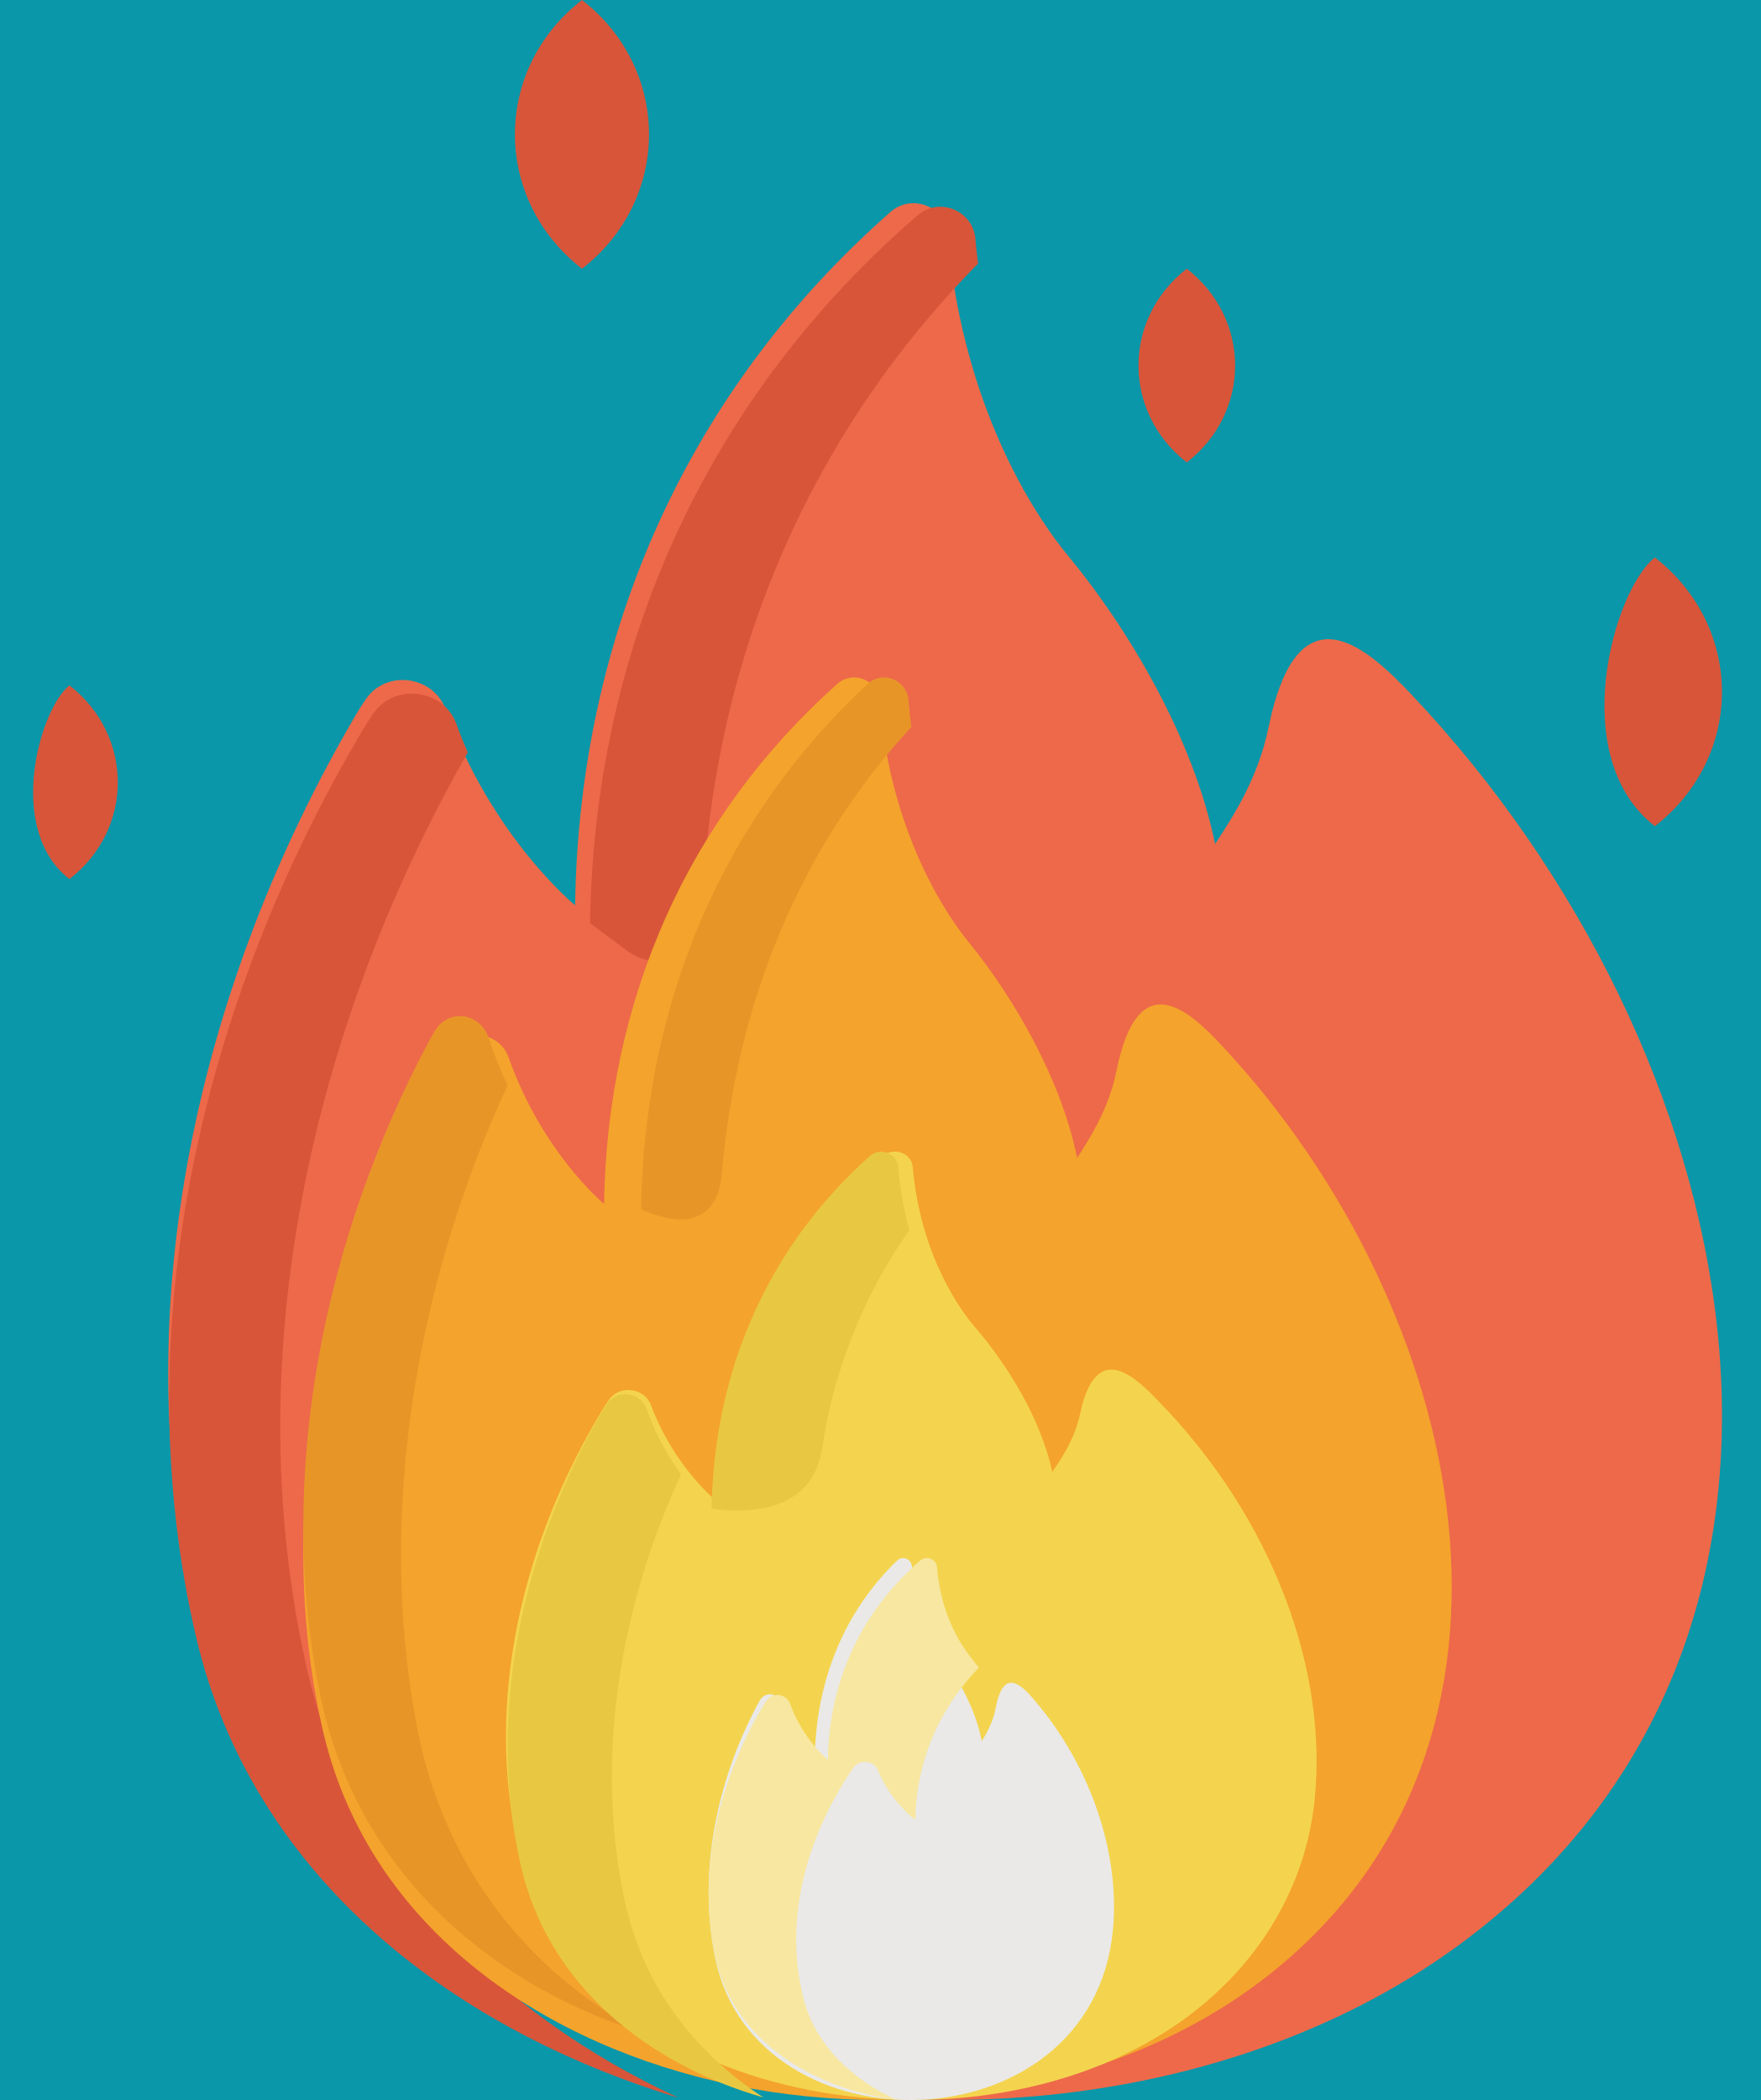
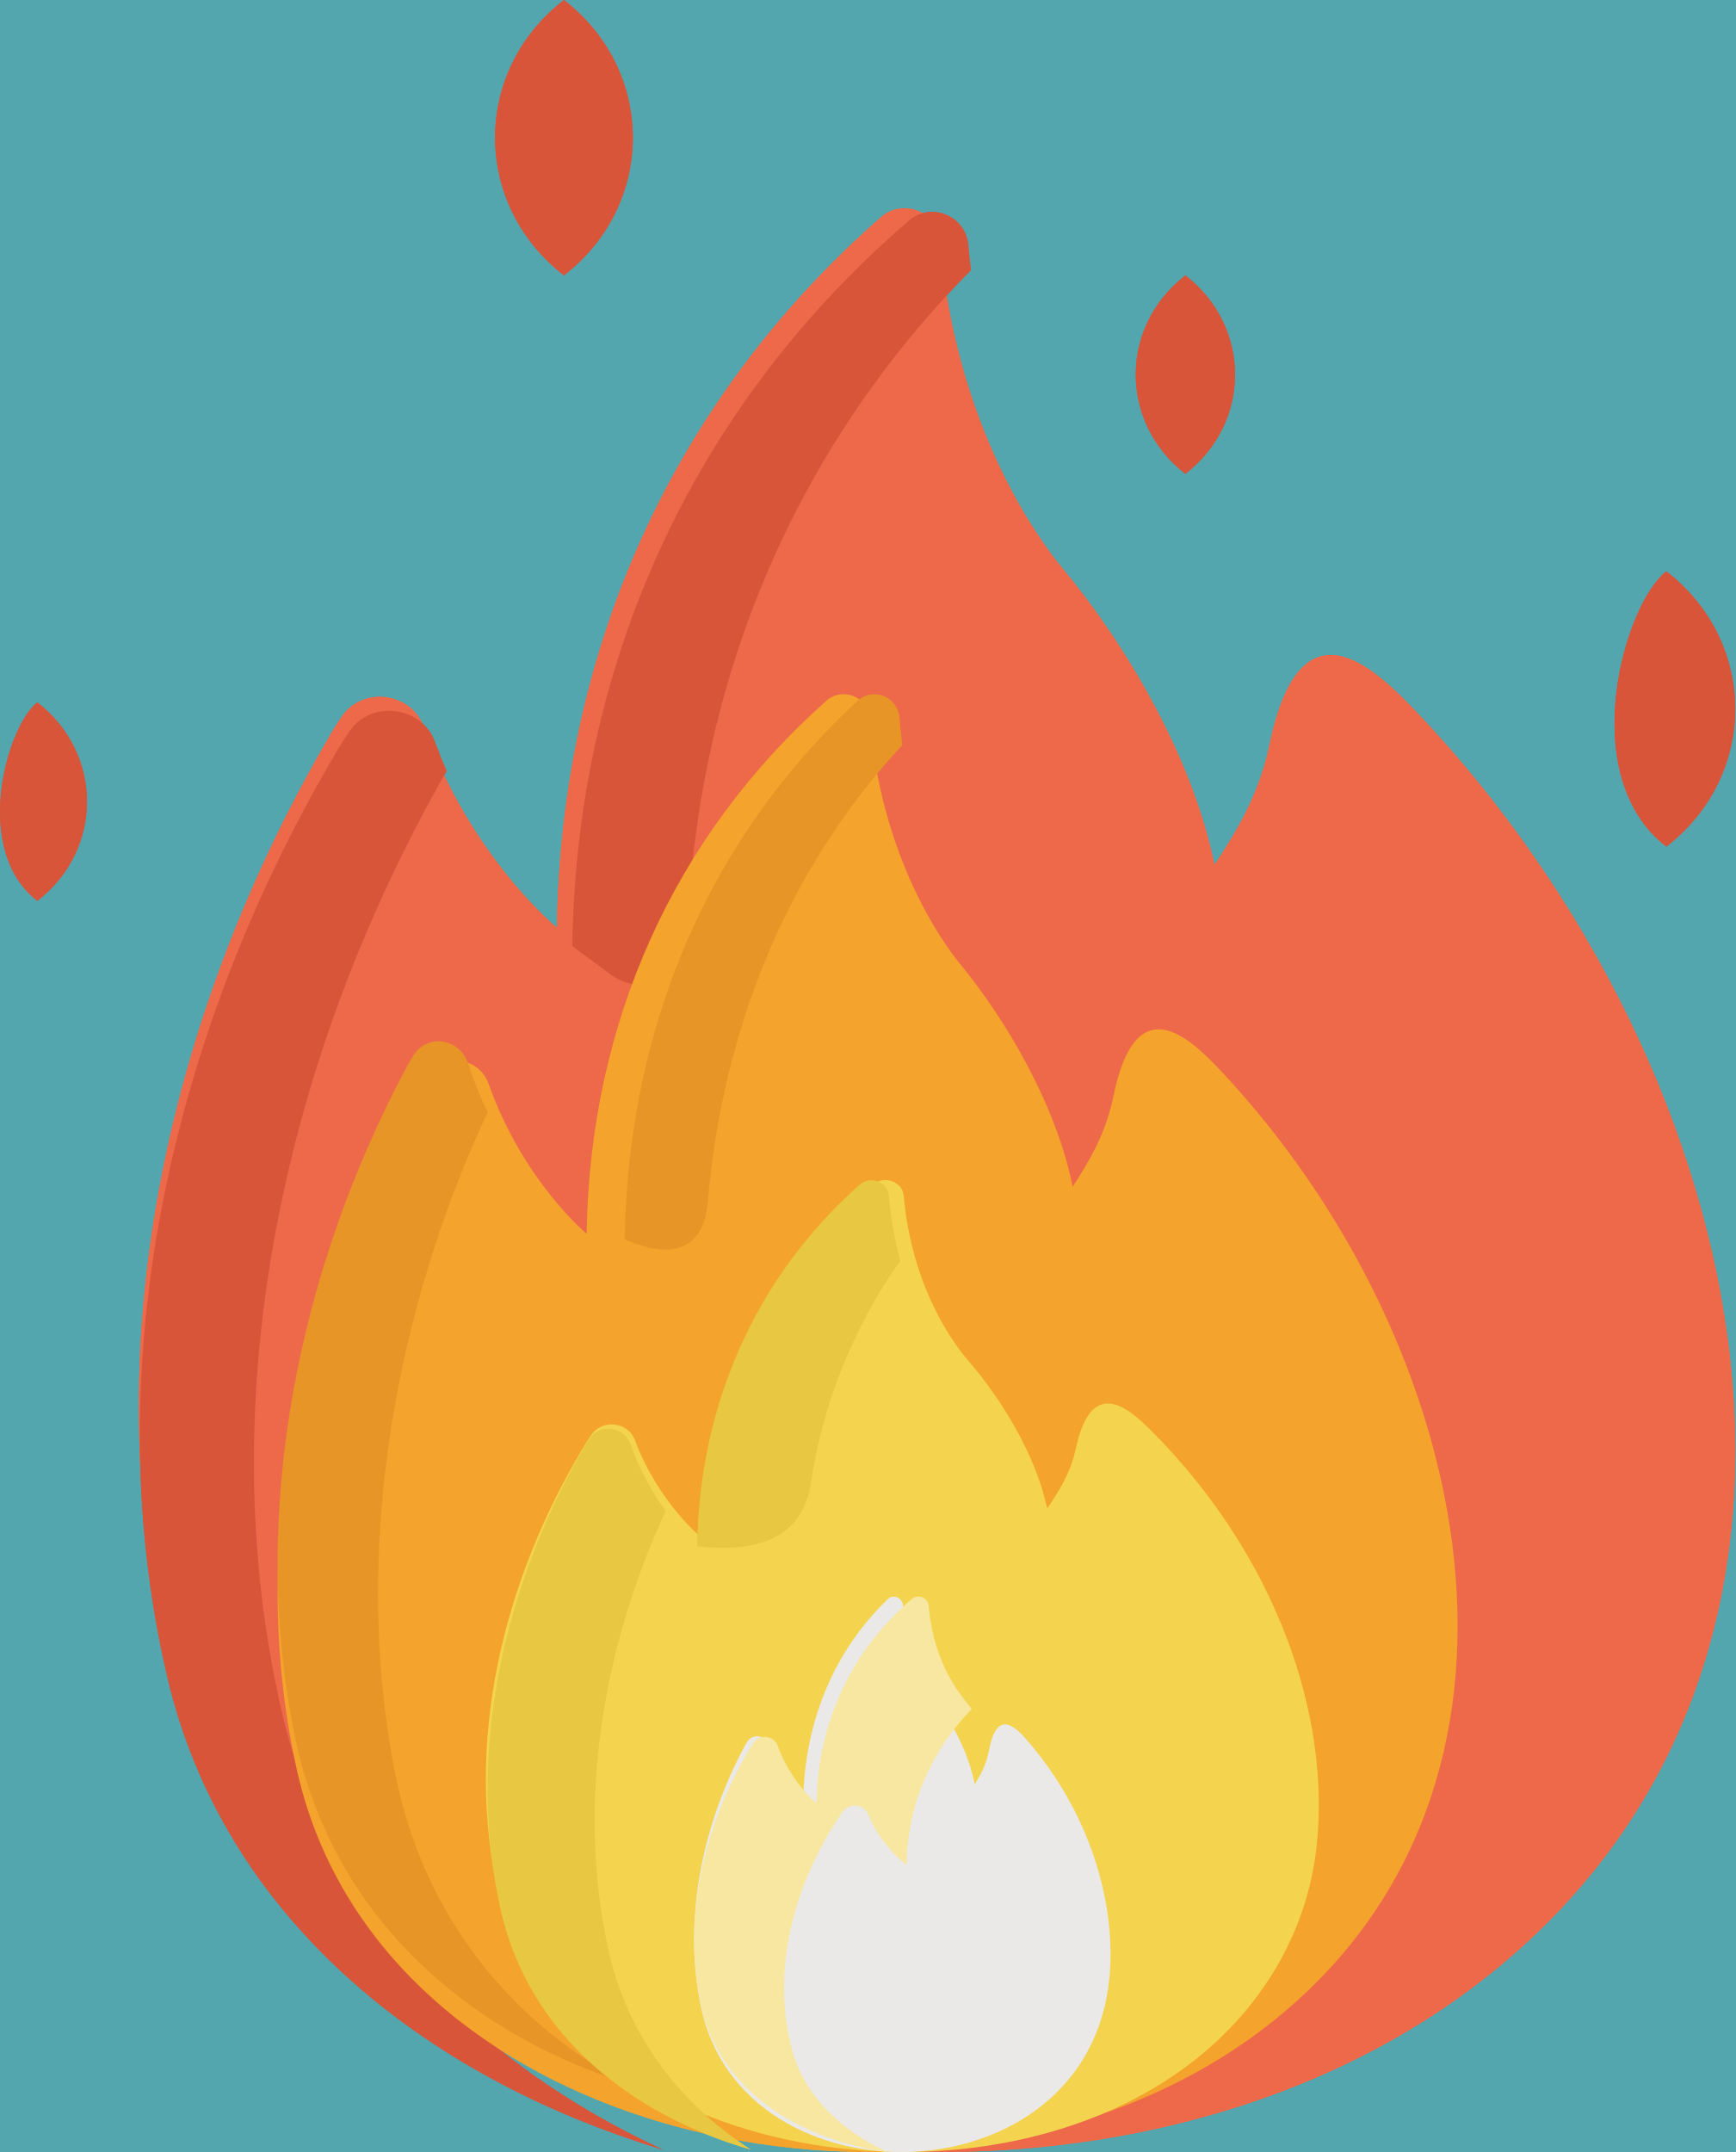
- <svg xmlns="http://www.w3.org/2000/svg" width="26px" height="31px" viewBox="0 0 26 31" version="1.1">
+ <svg xmlns="http://www.w3.org/2000/svg" width="25px" height="31px" viewBox="0 0 25 31" version="1.1">
  <defs />
  <g id="episode" stroke="none" stroke-width="1" fill="none" fill-rule="evenodd" transform="translate(-203, -206)">
-     <rect id="Rectangle-7" fill="#0A97A9" x="0" y="100" width="320.2" height="576" />
-     <g id="side-nav" transform="translate(39, 166)" fill-rule="nonzero">
-       <g id="fire" transform="translate(164.4888, 40)">
-         <path d="M20.354,10.254 C19.697,9.56 18.676,8.623 18.242,10.739 C18.094,11.458 17.749,12.012 17.453,12.459 C17.134,10.897 16.175,9.28 15.272,8.191 C14.933,7.783 13.734,6.162 13.503,3.45 C13.469,3.045 12.972,2.855 12.661,3.128 C9.693,5.737 8.063,9.325 8.003,13.364 C8.003,13.364 6.767,12.355 6.095,10.479 C5.914,9.973 5.214,9.877 4.911,10.324 C4.852,10.41 4.798,10.495 4.75,10.579 C2.459,14.499 1.357,19.26 2.376,23.69 C4.079,31.107 15.345,33.181 21.309,28.519 C27.144,23.958 25.289,15.468 20.354,10.254 Z" id="Shape" fill="#ED694A" />
-         <g id="Group" transform="translate(1.995012, 3)" fill="#D8553A">
-           <path d="M2.048,21.63 C1.007,17.066 2.109,12.166 4.423,8.107 C4.364,7.972 4.308,7.833 4.256,7.688 C4.069,7.173 3.345,7.075 3.031,7.53 C2.97,7.617 2.914,7.705 2.864,7.79 C0.495,11.787 -0.645,16.64 0.409,21.155 C1.212,24.604 4.074,26.919 7.535,27.967 C4.835,26.719 2.721,24.581 2.048,21.63 Z" id="Shape" />
-           <path d="M7.877,10.553 C8.005,6.816 9.422,3.465 11.958,0.891 C11.94,0.749 11.928,0.623 11.919,0.526 C11.883,0.11 11.388,-0.098 11.068,0.177 C8.102,2.736 6.294,6.356 6.229,10.629 L6.784,11.04 C7.058,11.243 7.428,11.234 7.689,11.048 C7.845,10.922 7.867,10.732 7.877,10.553 Z" id="Shape" />
+     <rect id="Rectangle-7" fill="#53A6AE" x="0" y="100" width="320.2" height="576" />
+     <g id="side-nav" transform="translate(40, 166)" fill-rule="nonzero">
+       <g id="fire" transform="translate(163, 40)">
+         <path d="M20.405,10.254 C19.746,9.56 18.723,8.623 18.287,10.739 C18.139,11.458 17.793,12.012 17.497,12.459 C17.177,10.897 16.216,9.28 15.31,8.191 C14.971,7.783 13.768,6.162 13.537,3.45 C13.502,3.045 13.004,2.855 12.693,3.128 C9.717,5.737 8.083,9.325 8.023,13.364 C8.023,13.364 6.784,12.355 6.11,10.479 C5.929,9.973 5.227,9.877 4.923,10.324 C4.865,10.41 4.81,10.495 4.762,10.579 C2.465,14.499 1.361,19.26 2.382,23.69 C4.089,31.107 15.383,33.181 21.362,28.519 C27.212,23.958 25.352,15.468 20.405,10.254 Z" id="Shape" fill="#ED694A" />
+         <g id="Group" transform="translate(2, 3)" fill="#D8553A">
+           <path d="M2.053,21.63 C1.009,17.066 2.115,12.166 4.434,8.107 C4.375,7.972 4.319,7.833 4.266,7.688 C4.079,7.173 3.353,7.075 3.038,7.53 C2.978,7.617 2.922,7.705 2.871,7.79 C0.496,11.787 -0.647,16.64 0.41,21.155 C1.215,24.604 4.084,26.919 7.553,27.967 C4.847,26.719 2.728,24.581 2.053,21.63 Z" id="Shape" />
+           <path d="M7.897,10.553 C8.025,6.816 9.445,3.465 11.988,0.891 C11.97,0.749 11.957,0.623 11.949,0.526 C11.913,0.11 11.416,-0.098 11.096,0.177 C8.122,2.736 6.31,6.356 6.245,10.629 L6.801,11.04 C7.075,11.243 7.447,11.234 7.708,11.048 C7.865,10.922 7.887,10.732 7.897,10.553 Z" id="Shape" />
        </g>
-         <path d="M17.559,15.441 C17.074,14.92 16.319,14.218 15.998,15.804 C15.889,16.343 15.634,16.759 15.416,17.094 C15.18,15.923 14.471,14.71 13.803,13.893 C13.553,13.587 12.666,12.371 12.496,10.337 C12.471,10.034 12.103,9.891 11.874,10.096 C9.68,12.052 8.475,14.743 8.431,17.773 C8.431,17.773 7.517,17.016 7.021,15.609 C6.887,15.23 6.37,15.158 6.145,15.493 C6.102,15.557 6.062,15.622 6.026,15.684 C4.333,18.625 3.519,22.195 4.272,25.517 C5.53,31.08 13.857,32.636 18.265,29.139 C22.578,25.718 21.207,19.351 17.559,15.441 Z" id="Shape" fill="#F4A32C" />
-         <path d="M5.663,25.47 C5.061,22.285 5.685,18.867 7.007,16.022 C6.907,15.811 6.811,15.579 6.728,15.324 C6.608,14.952 6.14,14.882 5.937,15.21 C5.899,15.273 5.862,15.337 5.83,15.398 C4.3,18.282 3.564,21.784 4.244,25.042 C4.774,27.579 6.684,29.266 8.978,30 C7.348,29.129 6.065,27.598 5.663,25.47 Z" id="Shape" fill="#E89528" />
-         <path d="M16.563,20.627 C16.22,20.28 15.687,19.812 15.46,20.869 C15.383,21.229 15.203,21.506 15.049,21.729 C14.883,20.948 14.382,20.14 13.911,19.595 C13.734,19.391 13.108,18.581 12.988,17.225 C12.97,17.022 12.711,16.927 12.548,17.064 C10.999,18.368 10.149,20.162 10.118,22.182 C10.118,22.182 9.472,21.678 9.122,20.739 C9.028,20.487 8.663,20.439 8.504,20.662 C8.474,20.705 8.446,20.748 8.42,20.789 C7.225,22.75 6.65,25.13 7.181,27.345 C8.07,31.054 13.949,32.091 17.061,29.759 C18.127,28.961 18.787,27.836 18.921,26.592 C19.124,24.708 18.342,22.428 16.563,20.627 Z" id="Shape" fill="#F4D44E" />
-         <path d="M14.765,25.074 C14.594,24.876 14.327,24.608 14.214,25.213 C14.175,25.418 14.085,25.577 14.008,25.705 C13.925,25.258 13.675,24.796 13.439,24.484 C13.351,24.368 13.038,23.904 12.978,23.129 C12.969,23.013 12.839,22.959 12.758,23.037 C11.983,23.783 11.558,24.808 11.542,25.963 C11.542,25.963 11.22,25.675 11.045,25.138 C10.997,24.994 10.815,24.966 10.736,25.094 C10.721,25.119 10.706,25.143 10.694,25.167 C10.096,26.288 9.809,27.649 10.074,28.916 C10.68,31.805 15.64,31.717 15.945,28.486 C16.046,27.408 15.655,26.104 14.765,25.074 Z" id="Shape" fill="#EAE9E8" />
-         <path d="M11.38,29.517 C11.081,28.379 11.404,27.156 12.075,26.149 C12.089,26.128 12.105,26.106 12.122,26.084 C12.211,25.969 12.416,25.994 12.469,26.123 C12.665,26.605 13.027,26.865 13.027,26.865 C13.042,26.012 13.367,25.238 13.965,24.617 C13.831,24.442 13.423,24.018 13.346,23.129 C13.335,23.013 13.19,22.958 13.099,23.037 C12.23,23.786 11.752,24.816 11.735,25.976 C11.735,25.976 11.372,25.686 11.176,25.148 C11.123,25.003 10.918,24.975 10.829,25.103 C10.812,25.128 10.796,25.153 10.782,25.176 C10.111,26.302 9.788,27.669 10.087,28.941 C10.363,30.12 11.497,30.829 12.751,31 C12.074,30.685 11.555,30.185 11.38,29.517 Z" id="Shape" fill="#F7E7A1" />
+         <path d="M17.603,15.441 C17.117,14.92 16.36,14.218 16.038,15.804 C15.929,16.343 15.673,16.759 15.454,17.094 C15.218,15.923 14.507,14.71 13.838,13.893 C13.587,13.587 12.698,12.371 12.527,10.337 C12.502,10.034 12.134,9.891 11.904,10.096 C9.704,12.052 8.496,14.743 8.452,17.773 C8.452,17.773 7.536,17.016 7.038,15.609 C6.904,15.23 6.386,15.158 6.161,15.493 C6.117,15.557 6.077,15.622 6.041,15.684 C4.344,18.625 3.528,22.195 4.282,25.517 C5.544,31.08 13.892,32.636 18.311,29.139 C22.635,25.718 21.26,19.351 17.603,15.441 Z" id="Shape" fill="#F4A32C" />
+         <path d="M5.677,25.47 C5.074,22.285 5.699,18.867 7.025,16.022 C6.924,15.811 6.828,15.579 6.745,15.324 C6.624,14.952 6.156,14.882 5.952,15.21 C5.913,15.273 5.877,15.337 5.844,15.398 C4.311,18.282 3.573,21.784 4.255,25.042 C4.785,27.579 6.701,29.266 9,30 C7.367,29.129 6.08,27.598 5.677,25.47 Z" id="Shape" fill="#E89528" />
+         <path d="M16.604,20.627 C16.26,20.28 15.726,19.812 15.499,20.869 C15.422,21.229 15.241,21.506 15.087,21.729 C14.92,20.948 14.418,20.14 13.945,19.595 C13.768,19.391 13.141,18.581 13.02,17.225 C13.002,17.022 12.742,16.927 12.58,17.064 C11.027,18.368 10.174,20.162 10.143,22.182 C10.143,22.182 9.496,21.678 9.145,20.739 C9.05,20.487 8.684,20.439 8.525,20.662 C8.495,20.705 8.467,20.748 8.441,20.789 C7.243,22.75 6.666,25.13 7.199,27.345 C8.09,31.054 13.984,32.091 17.104,29.759 C18.172,28.961 18.834,27.836 18.969,26.592 C19.172,24.708 18.388,22.428 16.604,20.627 Z" id="Shape" fill="#F4D44E" />
+         <path d="M14.802,25.074 C14.63,24.876 14.363,24.608 14.249,25.213 C14.211,25.418 14.121,25.577 14.043,25.705 C13.96,25.258 13.709,24.796 13.473,24.484 C13.384,24.368 13.07,23.904 13.01,23.129 C13.001,23.013 12.871,22.959 12.79,23.037 C12.013,23.783 11.587,24.808 11.571,25.963 C11.571,25.963 11.248,25.675 11.072,25.138 C11.025,24.994 10.842,24.966 10.763,25.094 C10.747,25.119 10.733,25.143 10.721,25.167 C10.121,26.288 9.833,27.649 10.1,28.916 C10.706,31.805 15.679,31.717 15.984,28.486 C16.086,27.408 15.694,26.104 14.802,25.074 Z" id="Shape" fill="#EAE9E8" />
+         <path d="M11.408,29.517 C11.109,28.379 11.433,27.156 12.105,26.149 C12.119,26.128 12.135,26.106 12.152,26.084 C12.241,25.969 12.447,25.994 12.5,26.123 C12.697,26.605 13.06,26.865 13.06,26.865 C13.075,26.012 13.401,25.238 14,24.617 C13.866,24.442 13.456,24.018 13.379,23.129 C13.369,23.013 13.223,22.958 13.132,23.037 C12.26,23.786 11.782,24.816 11.764,25.976 C11.764,25.976 11.401,25.686 11.204,25.148 C11.151,25.003 10.945,24.975 10.856,25.103 C10.839,25.128 10.823,25.153 10.809,25.176 C10.136,26.302 9.813,27.669 10.112,28.941 C10.389,30.12 11.526,30.829 12.783,31 C12.105,30.685 11.583,30.185 11.408,29.517 Z" id="Shape" fill="#F7E7A1" />
        <g id="Group" fill="#D8553A">
-           <path d="M8.105,3.967 C9.426,2.941 9.423,1.023 8.105,0 C6.783,1.025 6.786,2.944 8.105,3.967 Z" id="Shape" />
-           <path d="M23.947,12.196 C25.269,11.171 25.266,9.253 23.947,8.23 C23.343,8.698 22.628,11.173 23.947,12.196 Z" id="Shape" />
-           <path d="M0.537,12.977 C1.49,12.238 1.487,10.856 0.537,10.118 C0.102,10.456 -0.414,12.24 0.537,12.977 Z" id="Shape" />
-           <path d="M17.035,6.826 C17.988,6.087 17.986,4.704 17.035,3.967 C16.083,4.706 16.085,6.088 17.035,6.826 Z" id="Shape" />
+           <path d="M8.125,3.967 C9.45,2.941 9.447,1.023 8.125,0 C6.8,1.025 6.803,2.944 8.125,3.967 Z" id="Shape" />
+           <path d="M24.007,12.196 C25.332,11.171 25.329,9.253 24.007,8.23 C23.401,8.698 22.685,11.173 24.007,12.196 Z" id="Shape" />
+           <path d="M0.538,12.977 C1.493,12.238 1.491,10.856 0.538,10.118 C0.102,10.456 -0.415,12.24 0.538,12.977 Z" id="Shape" />
+           <path d="M17.078,6.826 C18.033,6.087 18.031,4.704 17.078,3.967 C16.123,4.706 16.125,6.088 17.078,6.826 Z" id="Shape" />
        </g>
-         <path d="M10.167,17.362 C10.381,14.779 11.347,12.483 12.968,10.732 C12.951,10.605 12.937,10.475 12.927,10.341 C12.902,10.034 12.545,9.89 12.322,10.097 C10.633,11.663 9.549,13.696 9.15,15.996 L9.15,15.995 C9.12,16.166 9.083,16.414 9.06,16.609 C9.06,16.61 9.06,16.61 9.06,16.61 C9.012,17.017 8.984,17.432 8.978,17.853 C9.023,17.862 10.044,18.399 10.167,17.362 Z" id="Shape" fill="#E89528" />
-         <g id="Group" transform="translate(6.982544, 17)" fill="#E8C842">
-           <path d="M1.754,11.059 C1.3,8.955 1.687,6.711 2.585,4.766 C2.411,4.527 2.22,4.205 2.08,3.805 C1.989,3.548 1.638,3.499 1.486,3.726 C1.457,3.77 1.43,3.814 1.405,3.856 C0.257,5.85 -0.295,8.271 0.215,10.524 C0.615,12.291 2.066,13.462 3.803,13.964 C2.792,13.304 2.027,12.328 1.754,11.059 Z" id="Shape" />
-           <path d="M4.674,4.353 C4.824,3.297 5.264,2.133 5.956,1.161 C5.881,0.886 5.822,0.576 5.793,0.23 C5.775,0.024 5.527,-0.072 5.371,0.067 C4.444,0.893 3.778,1.914 3.4,3.062 L3.399,3.062 C3.34,3.243 3.256,3.541 3.205,3.777 C3.205,3.777 3.206,3.777 3.206,3.777 C3.102,4.259 3.044,4.758 3.036,5.273 C3.868,5.375 4.557,5.172 4.674,4.353 Z" id="Shape" />
+         <path d="M10.193,17.362 C10.407,14.779 11.375,12.483 13,10.732 C12.984,10.605 12.97,10.475 12.959,10.341 C12.934,10.034 12.577,9.89 12.353,10.097 C10.66,11.663 9.573,13.696 9.173,15.996 L9.172,15.995 C9.143,16.166 9.106,16.414 9.083,16.609 C9.083,16.61 9.083,16.61 9.083,16.61 C9.034,17.017 9.006,17.432 9,17.853 C9.045,17.862 10.069,18.399 10.193,17.362 Z" id="Shape" fill="#E89528" />
+         <g id="Group" transform="translate(7, 17)" fill="#E8C842">
+           <path d="M1.759,11.059 C1.304,8.955 1.691,6.711 2.591,4.766 C2.417,4.527 2.226,4.205 2.085,3.805 C1.994,3.548 1.642,3.499 1.49,3.726 C1.46,3.77 1.433,3.814 1.409,3.856 C0.258,5.85 -0.296,8.271 0.216,10.524 C0.617,12.291 2.071,13.462 3.813,13.964 C2.799,13.304 2.032,12.328 1.759,11.059 Z" id="Shape" />
+           <path d="M4.686,4.353 C4.836,3.297 5.277,2.133 5.971,1.161 C5.896,0.886 5.836,0.576 5.807,0.23 C5.79,0.024 5.54,-0.072 5.384,0.067 C4.455,0.893 3.788,1.914 3.409,3.062 L3.408,3.062 C3.348,3.243 3.264,3.541 3.213,3.777 C3.213,3.777 3.214,3.777 3.214,3.777 C3.109,4.259 3.051,4.758 3.044,5.273 C3.878,5.375 4.568,5.172 4.686,4.353 Z" id="Shape" />
+         </g>
+       </g>
+     </g>
+     <g id="side-nav-copy" transform="translate(40, 166)" fill-rule="nonzero">
+       <g id="fire" transform="translate(163, 40)">
+         <path d="M20.405,10.254 C19.746,9.56 18.723,8.623 18.287,10.739 C18.139,11.458 17.793,12.012 17.497,12.459 C17.177,10.897 16.216,9.28 15.31,8.191 C14.971,7.783 13.768,6.162 13.537,3.45 C13.502,3.045 13.004,2.855 12.693,3.128 C9.717,5.737 8.083,9.325 8.023,13.364 C8.023,13.364 6.784,12.355 6.11,10.479 C5.929,9.973 5.227,9.877 4.923,10.324 C4.865,10.41 4.81,10.495 4.762,10.579 C2.465,14.499 1.361,19.26 2.382,23.69 C4.089,31.107 15.383,33.181 21.362,28.519 C27.212,23.958 25.352,15.468 20.405,10.254 Z" id="Shape" fill="#ED694A" />
+         <g id="Group" transform="translate(2, 3)" fill="#D8553A">
+           <path d="M2.053,21.63 C1.009,17.066 2.115,12.166 4.434,8.107 C4.375,7.972 4.319,7.833 4.266,7.688 C4.079,7.173 3.353,7.075 3.038,7.53 C2.978,7.617 2.922,7.705 2.871,7.79 C0.496,11.787 -0.647,16.64 0.41,21.155 C1.215,24.604 4.084,26.919 7.553,27.967 C4.847,26.719 2.728,24.581 2.053,21.63 Z" id="Shape" />
+           <path d="M7.897,10.553 C8.025,6.816 9.445,3.465 11.988,0.891 C11.97,0.749 11.957,0.623 11.949,0.526 C11.913,0.11 11.416,-0.098 11.096,0.177 C8.122,2.736 6.31,6.356 6.245,10.629 L6.801,11.04 C7.075,11.243 7.447,11.234 7.708,11.048 C7.865,10.922 7.887,10.732 7.897,10.553 Z" id="Shape" />
+         </g>
+         <path d="M17.603,15.441 C17.117,14.92 16.36,14.218 16.038,15.804 C15.929,16.343 15.673,16.759 15.454,17.094 C15.218,15.923 14.507,14.71 13.838,13.893 C13.587,13.587 12.698,12.371 12.527,10.337 C12.502,10.034 12.134,9.891 11.904,10.096 C9.704,12.052 8.496,14.743 8.452,17.773 C8.452,17.773 7.536,17.016 7.038,15.609 C6.904,15.23 6.386,15.158 6.161,15.493 C6.117,15.557 6.077,15.622 6.041,15.684 C4.344,18.625 3.528,22.195 4.282,25.517 C5.544,31.08 13.892,32.636 18.311,29.139 C22.635,25.718 21.26,19.351 17.603,15.441 Z" id="Shape" fill="#F4A32C" />
+         <path d="M5.677,25.47 C5.074,22.285 5.699,18.867 7.025,16.022 C6.924,15.811 6.828,15.579 6.745,15.324 C6.624,14.952 6.156,14.882 5.952,15.21 C5.913,15.273 5.877,15.337 5.844,15.398 C4.311,18.282 3.573,21.784 4.255,25.042 C4.785,27.579 6.701,29.266 9,30 C7.367,29.129 6.08,27.598 5.677,25.47 Z" id="Shape" fill="#E89528" />
+         <path d="M16.604,20.627 C16.26,20.28 15.726,19.812 15.499,20.869 C15.422,21.229 15.241,21.506 15.087,21.729 C14.92,20.948 14.418,20.14 13.945,19.595 C13.768,19.391 13.141,18.581 13.02,17.225 C13.002,17.022 12.742,16.927 12.58,17.064 C11.027,18.368 10.174,20.162 10.143,22.182 C10.143,22.182 9.496,21.678 9.145,20.739 C9.05,20.487 8.684,20.439 8.525,20.662 C8.495,20.705 8.467,20.748 8.441,20.789 C7.243,22.75 6.666,25.13 7.199,27.345 C8.09,31.054 13.984,32.091 17.104,29.759 C18.172,28.961 18.834,27.836 18.969,26.592 C19.172,24.708 18.388,22.428 16.604,20.627 Z" id="Shape" fill="#F4D44E" />
+         <path d="M14.802,25.074 C14.63,24.876 14.363,24.608 14.249,25.213 C14.211,25.418 14.121,25.577 14.043,25.705 C13.96,25.258 13.709,24.796 13.473,24.484 C13.384,24.368 13.07,23.904 13.01,23.129 C13.001,23.013 12.871,22.959 12.79,23.037 C12.013,23.783 11.587,24.808 11.571,25.963 C11.571,25.963 11.248,25.675 11.072,25.138 C11.025,24.994 10.842,24.966 10.763,25.094 C10.747,25.119 10.733,25.143 10.721,25.167 C10.121,26.288 9.833,27.649 10.1,28.916 C10.706,31.805 15.679,31.717 15.984,28.486 C16.086,27.408 15.694,26.104 14.802,25.074 Z" id="Shape" fill="#EAE9E8" />
+         <path d="M11.408,29.517 C11.109,28.379 11.433,27.156 12.105,26.149 C12.119,26.128 12.135,26.106 12.152,26.084 C12.241,25.969 12.447,25.994 12.5,26.123 C12.697,26.605 13.06,26.865 13.06,26.865 C13.075,26.012 13.401,25.238 14,24.617 C13.866,24.442 13.456,24.018 13.379,23.129 C13.369,23.013 13.223,22.958 13.132,23.037 C12.26,23.786 11.782,24.816 11.764,25.976 C11.764,25.976 11.401,25.686 11.204,25.148 C11.151,25.003 10.945,24.975 10.856,25.103 C10.839,25.128 10.823,25.153 10.809,25.176 C10.136,26.302 9.813,27.669 10.112,28.941 C10.389,30.12 11.526,30.829 12.783,31 C12.105,30.685 11.583,30.185 11.408,29.517 Z" id="Shape" fill="#F7E7A1" />
+         <g id="Group" fill="#D8553A">
+           <path d="M8.125,3.967 C9.45,2.941 9.447,1.023 8.125,0 C6.8,1.025 6.803,2.944 8.125,3.967 Z" id="Shape" />
+           <path d="M24.007,12.196 C25.332,11.171 25.329,9.253 24.007,8.23 C23.401,8.698 22.685,11.173 24.007,12.196 Z" id="Shape" />
+           <path d="M0.538,12.977 C1.493,12.238 1.491,10.856 0.538,10.118 C0.102,10.456 -0.415,12.24 0.538,12.977 Z" id="Shape" />
+           <path d="M17.078,6.826 C18.033,6.087 18.031,4.704 17.078,3.967 C16.123,4.706 16.125,6.088 17.078,6.826 Z" id="Shape" />
+         </g>
+         <path d="M10.193,17.362 C10.407,14.779 11.375,12.483 13,10.732 C12.984,10.605 12.97,10.475 12.959,10.341 C12.934,10.034 12.577,9.89 12.353,10.097 C10.66,11.663 9.573,13.696 9.173,15.996 L9.172,15.995 C9.143,16.166 9.106,16.414 9.083,16.609 C9.083,16.61 9.083,16.61 9.083,16.61 C9.034,17.017 9.006,17.432 9,17.853 C9.045,17.862 10.069,18.399 10.193,17.362 Z" id="Shape" fill="#E89528" />
+         <g id="Group" transform="translate(7, 17)" fill="#E8C842">
+           <path d="M1.759,11.059 C1.304,8.955 1.691,6.711 2.591,4.766 C2.417,4.527 2.226,4.205 2.085,3.805 C1.994,3.548 1.642,3.499 1.49,3.726 C1.46,3.77 1.433,3.814 1.409,3.856 C0.258,5.85 -0.296,8.271 0.216,10.524 C0.617,12.291 2.071,13.462 3.813,13.964 C2.799,13.304 2.032,12.328 1.759,11.059 Z" id="Shape" />
+           <path d="M4.686,4.353 C4.836,3.297 5.277,2.133 5.971,1.161 C5.896,0.886 5.836,0.576 5.807,0.23 C5.79,0.024 5.54,-0.072 5.384,0.067 C4.455,0.893 3.788,1.914 3.409,3.062 L3.408,3.062 C3.348,3.243 3.264,3.541 3.213,3.777 C3.213,3.777 3.214,3.777 3.214,3.777 C3.109,4.259 3.051,4.758 3.044,5.273 C3.878,5.375 4.568,5.172 4.686,4.353 Z" id="Shape" />
        </g>
      </g>
    </g>
  </g>
</svg>
